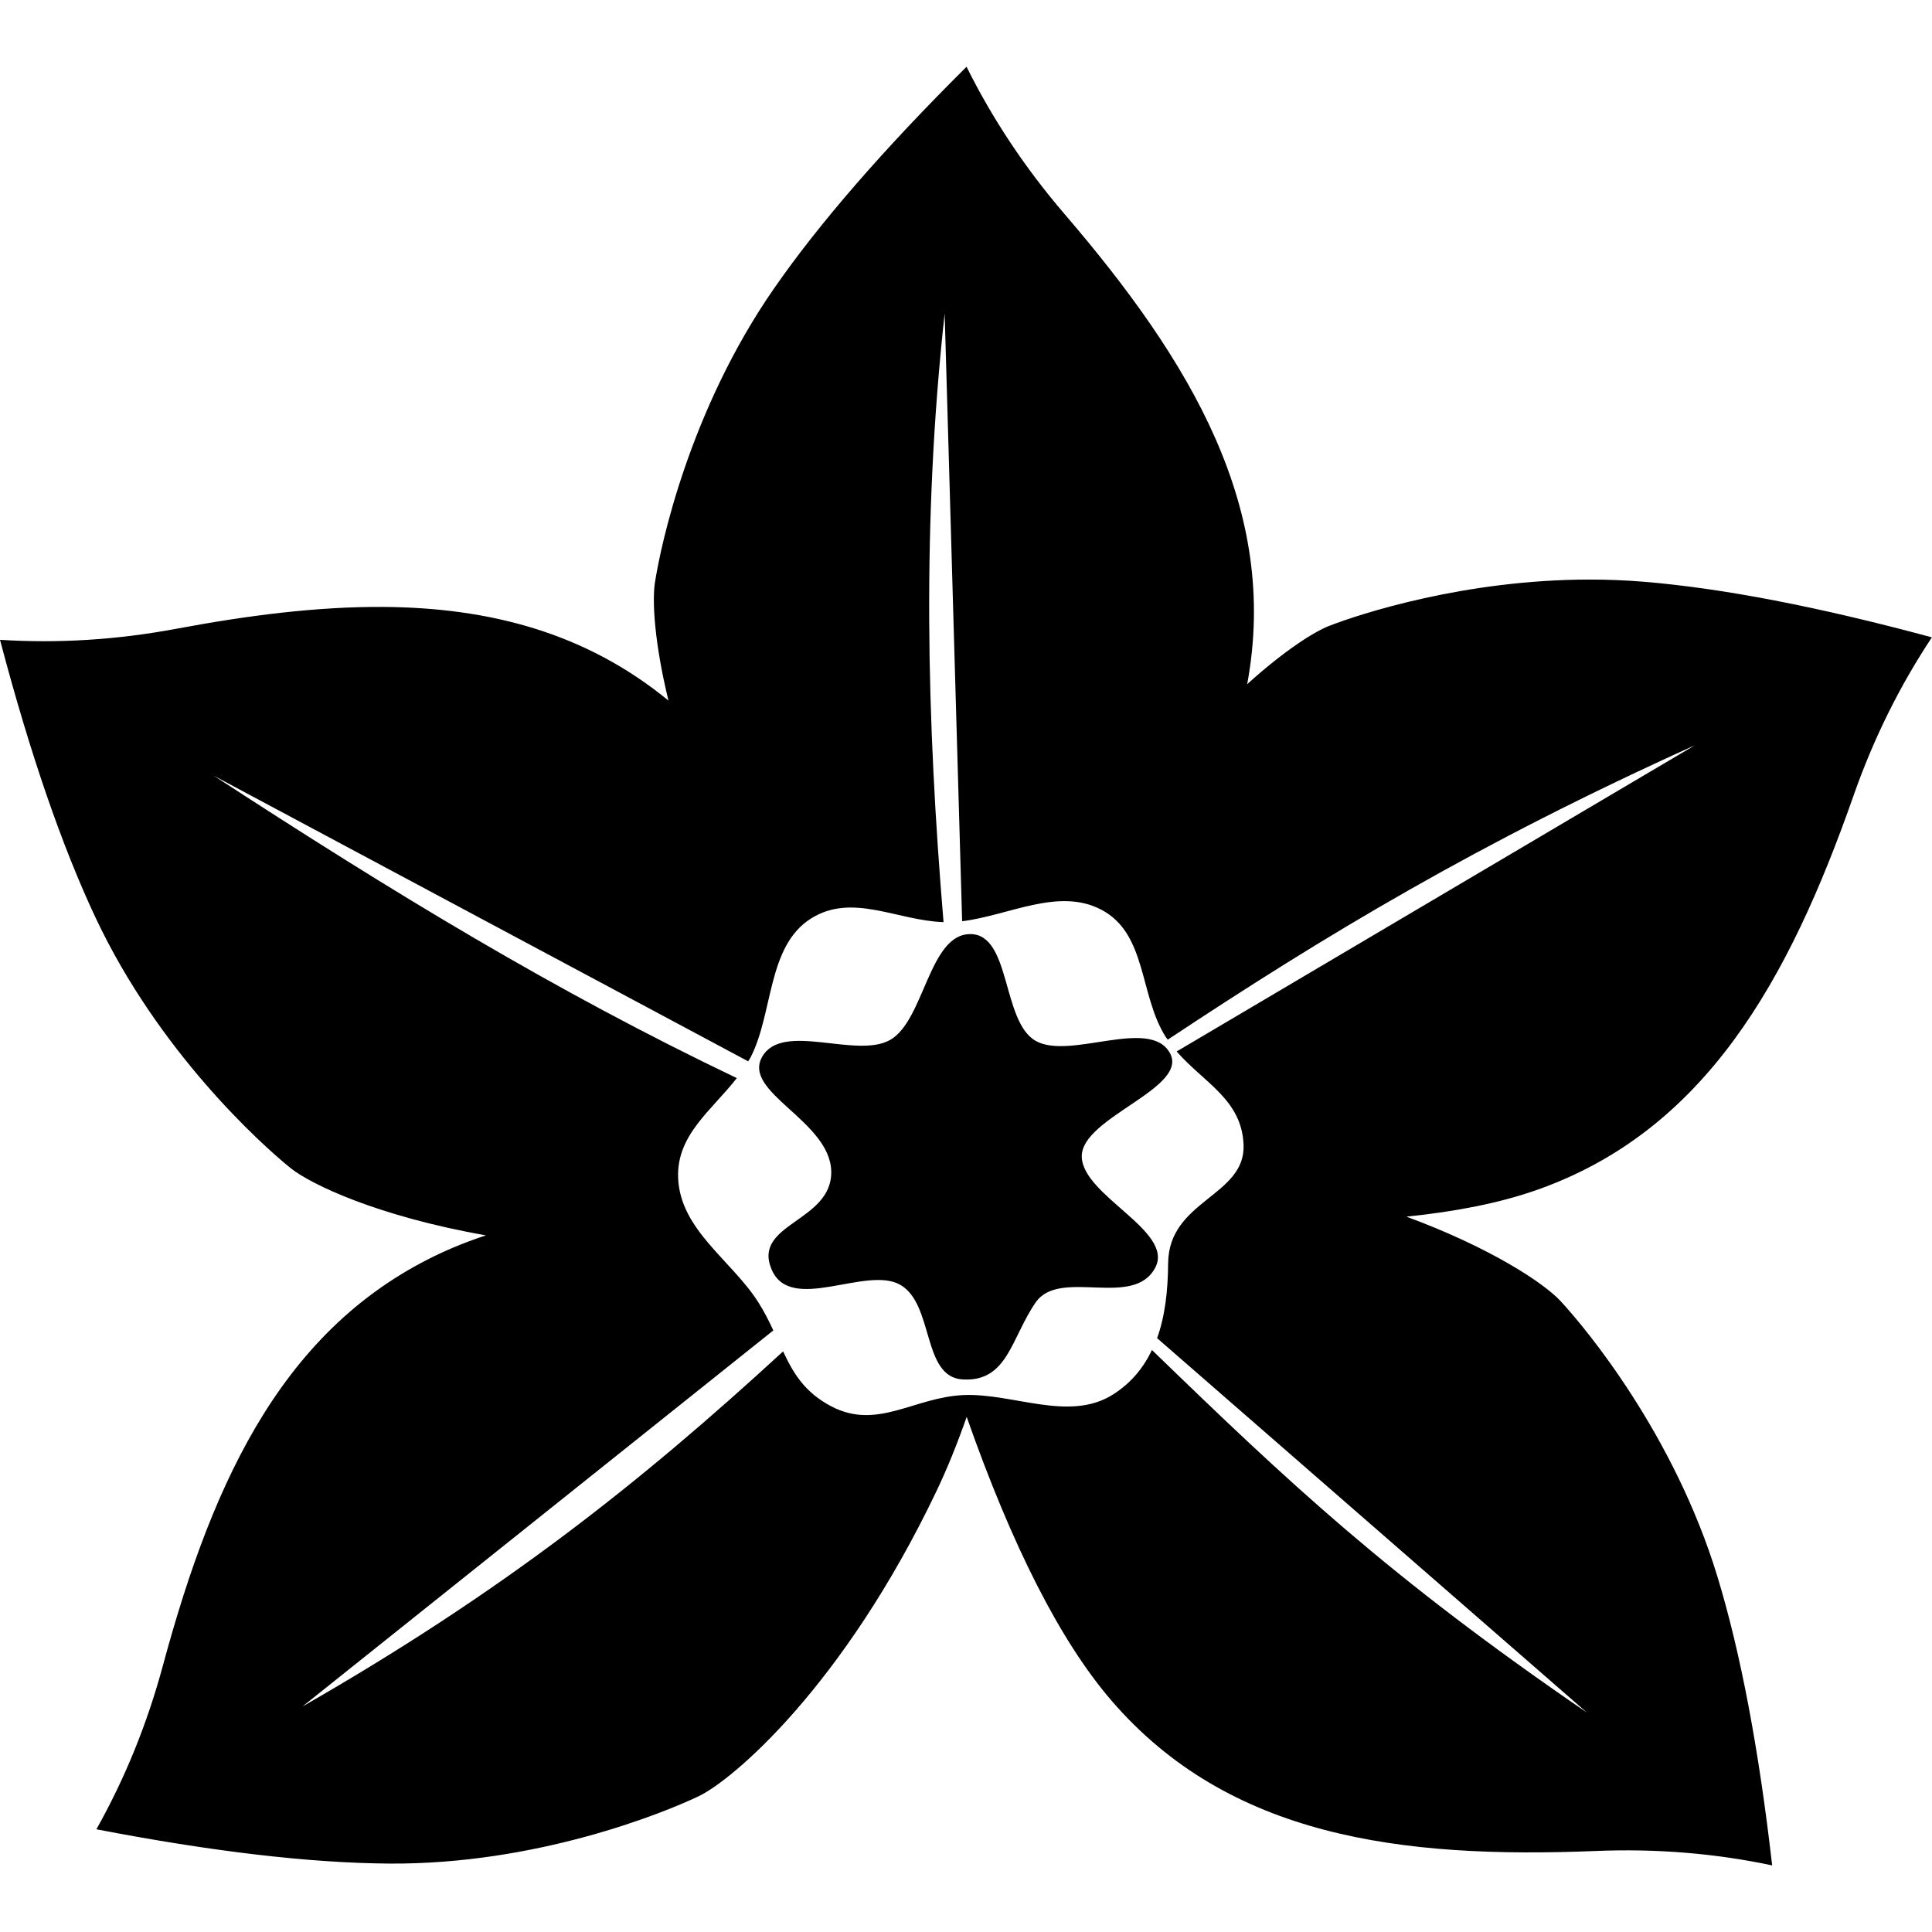
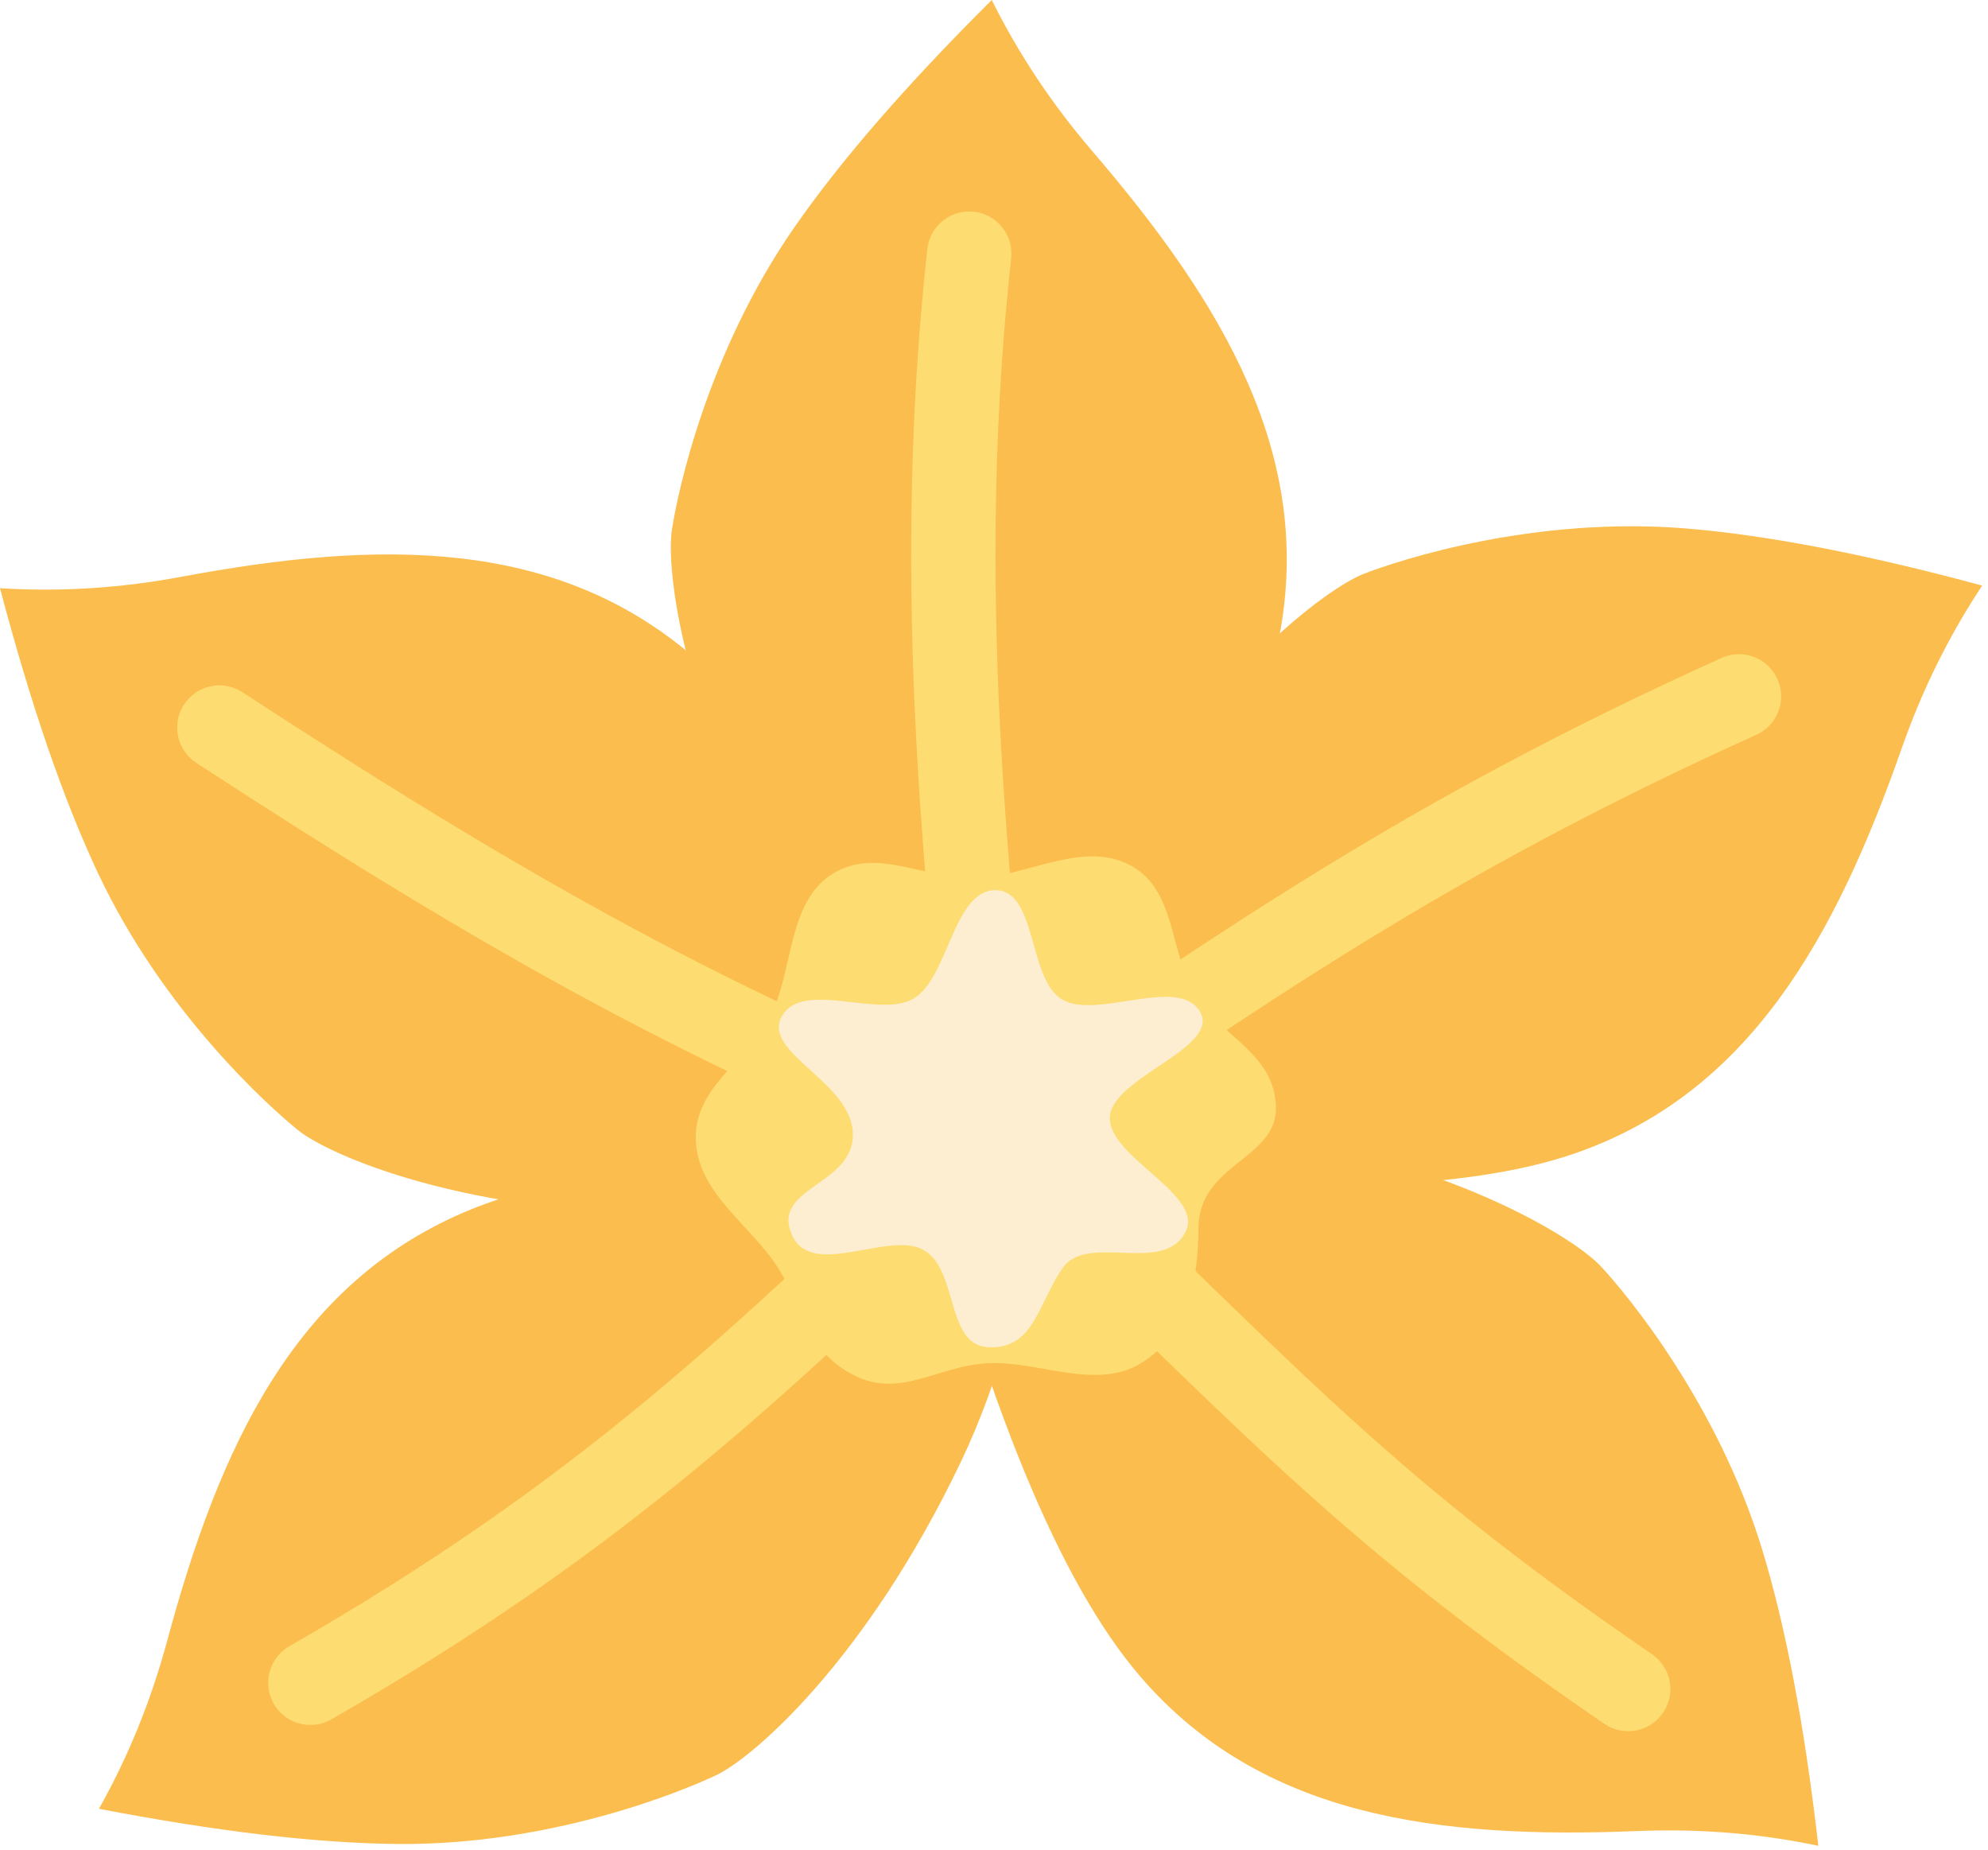
- <svg xmlns="http://www.w3.org/2000/svg" version="1.1" viewBox="0 0 48 48">
-   <path d="m24.016 1.656c-2.07 2.057-3.666 3.896-4.79 5.517-2.095 3.022-2.81 6.363-2.955 7.305-0.069 0.444-0.016 1.479 0.337 2.928-2.062-1.692-4.457-2.309-7.082-2.327-1.634-0.011-3.356 0.208-5.142 0.542-1.475 0.276-2.937 0.367-4.384 0.275 0.744 2.821 1.537 5.124 2.377 6.909 1.567 3.326 4.101 5.618 4.843 6.216 0.502 0.404 2.171 1.201 4.853 1.671-0.301 0.099-0.584 0.206-0.849 0.319-4.115 1.771-5.913 5.689-7.176 10.367-0.391 1.449-0.942 2.805-1.653 4.07 2.865 0.552 5.284 0.836 7.256 0.852 3.677 0.03 6.841-1.26 7.701-1.67 0.861-0.41 3.601-2.741 5.91-7.574 0.276-0.577 0.525-1.198 0.755-1.854 1.132 3.224 2.33 5.576 3.594 7.045 2.922 3.395 7.2 3.937 12.04 3.74 1.499-0.061 2.959 0.058 4.378 0.358-0.332-2.899-0.786-5.292-1.361-7.178-1.073-3.517-3.252-6.149-3.901-6.847-0.395-0.425-1.684-1.302-3.825-2.093 1.245-0.126 2.308-0.341 3.188-0.645 4.234-1.463 6.316-5.239 7.919-9.81 0.496-1.416 1.146-2.728 1.948-3.937-2.817-0.761-5.208-1.222-7.174-1.383-0.458-0.037-0.91-0.054-1.351-0.053-3.089 0.005-5.675 0.85-6.452 1.152-0.375 0.146-1.111 0.613-2.034 1.447 0.809-4.36-1.405-8.03-4.54-11.683-0.977-1.139-1.788-2.358-2.433-3.658zm-0.546 6.141 0.434 15.091c1.157-0.142 2.391-0.844 3.454-0.289 1.142 0.596 0.944 2.123 1.603 3.162 0.016 0.025 0.035 0.045 0.052 0.069 3.925-2.603 7.71-4.883 13.096-7.314l-12.875 7.607c0.676 0.779 1.614 1.189 1.662 2.314 0.055 1.287-1.861 1.376-1.874 2.948-0.005 0.675-0.075 1.309-0.274 1.861l10.678 9.302c-4.924-3.369-7.401-5.708-10.806-9.008-0.209 0.439-0.514 0.818-0.966 1.105-1.087 0.691-2.484-0.037-3.713 0.015-1.229 0.052-2.142 0.878-3.284 0.282-0.668-0.349-0.949-0.828-1.201-1.367-3.577 3.288-6.978 5.976-11.942 8.823l11.699-9.344c-0.105-0.227-0.222-0.461-0.374-0.701-0.66-1.038-1.937-1.796-1.991-3.083-0.045-1.073 0.833-1.682 1.458-2.485-4.513-2.155-8.535-4.608-12.995-7.513l13.277 7.096c0.018-0.031 0.04-0.059 0.056-0.09 0.569-1.091 0.412-2.763 1.499-3.454 1.027-0.652 2.143 0.049 3.299 0.086-0.417-4.985-0.541-9.936 0.027-15.112zm0.631 15.411c-1.019 0.003-1.137 2.135-1.978 2.624-0.841 0.489-2.68-0.462-3.187 0.423-0.506 0.884 1.688 1.59 1.716 2.847 0.028 1.257-1.974 1.29-1.48 2.441 0.474 1.106 2.351-0.106 3.195 0.378 0.844 0.484 0.534 2.294 1.552 2.351 1.116 0.063 1.198-1.02 1.81-1.911 0.598-0.872 2.441 0.169 2.977-0.875 0.465-0.907-1.827-1.786-1.83-2.759-0.003-0.973 2.696-1.696 2.183-2.577-0.513-0.881-2.485 0.193-3.33-0.291-0.844-0.484-0.608-2.656-1.627-2.652z" />
+ <svg xmlns="http://www.w3.org/2000/svg" width="100%" height="100%" viewBox="0 0 330 307" version="1.1" xml:space="preserve" style="fill-rule:evenodd;clip-rule:evenodd;stroke-linecap:round;stroke-miterlimit:1;">
+   <g transform="matrix(1,0,0,1,-146.427,-22.3022)">
+     <g transform="matrix(0.91547,-0.0630144,0.0630144,0.91547,15.0287,30.1216)">
+       <g transform="matrix(1,0,0,1,0.276988,-1.52894)">
+         <g transform="matrix(0.999951,-0.00988581,0.00988581,0.999951,32.8135,5.61227)">
+           <path d="M316.082,219.063C355.126,227.798 376.682,243.856 381.105,249.436C385.528,255.017 400.208,275.896 406.138,302.716C409.319,317.102 411.294,335.187 412.065,356.972C401.67,353.91 390.871,352.166 379.669,351.741C343.505,350.367 311.968,343.822 292.199,316.822C279.02,298.822 268.23,265.397 259.828,216.548C281.488,214.68 300.239,215.518 316.082,219.063Z" style="fill:rgb(251,189,78);fill-rule:nonzero;" />
+           <clipPath id="_clip1">
+             <path d="M316.082,219.063C355.126,227.798 376.682,243.856 381.105,249.436C385.528,255.017 400.208,275.896 406.138,302.716C409.319,317.102 411.294,335.187 412.065,356.972C401.67,353.91 390.871,352.166 379.669,351.741C343.505,350.367 311.968,343.822 292.199,316.822C279.02,298.822 268.23,265.397 259.828,216.548C281.488,214.68 300.239,215.518 316.082,219.063Z" clip-rule="nonzero" />
+           </clipPath>
+           <g clip-path="url(#_clip1)">
+             <path d="M380,326C331.803,287.134 318.115,266.34 273.5,217.384" style="fill:none;stroke:rgb(253,220,113);stroke-width:15.26px;" />
+           </g>
+         </g>
+         <g transform="matrix(0.987788,-0.155803,0.155803,0.987788,17.7474,50.9877)">
+           <path d="M289.816,169.32C316.928,139.898 341.621,129.279 348.667,128.245C355.712,127.211 381.135,124.958 407.32,133.255C421.365,137.705 438.009,145.051 457.252,155.292C449.397,162.757 442.48,171.231 436.503,180.714C417.205,211.33 395.749,235.352 362.479,238.944C340.299,241.339 305.963,233.942 259.472,216.755C268.701,197.07 278.815,181.259 289.816,169.32Z" style="fill:rgb(251,189,78);fill-rule:nonzero;" />
+           <clipPath id="_clip2">
+             <path d="M289.816,169.32C316.928,139.898 341.621,129.279 348.667,128.245C355.712,127.211 381.135,124.958 407.32,133.255C421.365,137.705 438.009,145.051 457.252,155.292C449.397,162.757 442.48,171.231 436.503,180.714C417.205,211.33 395.749,235.352 362.479,238.944C340.299,241.339 305.963,233.942 259.472,216.755C268.701,197.07 278.815,181.259 289.816,169.32Z" clip-rule="nonzero" />
+           </clipPath>
+           <g clip-path="url(#_clip2)">
+             <path d="M260.776,212.519C311.911,192.51 349.097,177.252 409.888,165" style="fill:none;stroke:rgb(253,220,113);stroke-width:15.26px;" />
+           </g>
+         </g>
+         <g transform="matrix(0.987788,-0.155803,0.155803,0.987788,18.2027,47.7425)">
+           <path d="M233.607,167.149C221.715,128.948 224.887,102.256 227.52,95.64C230.153,89.024 240.933,65.889 261.226,47.378C272.111,37.449 286.803,26.72 305.304,15.191C307.832,25.728 311.704,35.958 316.919,45.881C333.758,77.916 343.807,108.517 330.258,139.114C321.225,159.513 297.63,185.53 259.473,217.167C247.054,199.322 238.432,182.65 233.607,167.149Z" style="fill:rgb(251,189,78);fill-rule:nonzero;" />
+           <clipPath id="_clip3">
+             <path d="M233.607,167.149C221.715,128.948 224.887,102.256 227.52,95.64C230.153,89.024 240.933,65.889 261.226,47.378C272.111,37.449 286.803,26.72 305.304,15.191C307.832,25.728 311.704,35.958 316.919,45.881C333.758,77.916 343.807,108.517 330.258,139.114C321.225,159.513 297.63,185.53 259.473,217.167C247.054,199.322 238.432,182.65 233.607,167.149Z" clip-rule="nonzero" />
+           </clipPath>
+           <g clip-path="url(#_clip3)">
+             <path d="M259.916,215.675C265.752,162.098 273,111.046 291.088,59" style="fill:none;stroke:rgb(253,220,113);stroke-width:15.26px;" />
+           </g>
+         </g>
+         <g transform="matrix(0.987788,-0.155803,0.155803,0.987788,17.2986,50.1738)">
+           <path d="M203.582,214.717C164.56,205.883 143.044,189.771 138.636,184.179C134.227,178.588 119.599,157.672 113.737,130.837C110.592,116.443 108.662,98.353 107.947,76.567C118.334,79.655 129.128,81.426 140.329,81.879C176.49,83.344 208.01,89.968 227.711,117.018C240.844,135.051 251.55,168.502 259.829,217.372C238.164,219.186 219.415,218.301 203.582,214.717Z" style="fill:rgb(251,189,78);fill-rule:nonzero;" />
+           <clipPath id="_clip4">
+             <path d="M203.582,214.717C164.56,205.883 143.044,189.771 138.636,184.179C134.227,178.588 119.599,157.672 113.737,130.837C110.592,116.443 108.662,98.353 107.947,76.567C118.334,79.655 129.128,81.426 140.329,81.879C176.49,83.344 208.01,89.968 227.711,117.018C240.844,135.051 251.55,168.502 259.829,217.372C238.164,219.186 219.415,218.301 203.582,214.717Z" clip-rule="nonzero" />
+           </clipPath>
+           <g clip-path="url(#_clip4)">
+             <path d="M141,110C179.372,149.706 212.972,181.653 259.39,213.002" style="fill:none;stroke:rgb(253,220,113);stroke-width:15.26px;" />
+           </g>
+         </g>
+         <g transform="matrix(0.973079,-0.230473,0.230473,0.973079,13.8795,74.1566)">
+           <path d="M229.723,264.525C202.537,293.879 177.817,304.436 170.769,305.452C163.721,306.468 138.292,308.657 112.128,300.295C98.094,295.809 81.469,288.421 62.252,278.132C70.126,270.687 77.064,262.23 83.065,252.762C102.44,222.194 123.956,198.227 157.236,194.718C179.422,192.379 213.739,199.862 260.186,217.167C250.908,236.828 240.754,252.614 229.723,264.525Z" style="fill:rgb(251,189,78);fill-rule:nonzero;" />
+           <clipPath id="_clip5">
+             <path d="M229.723,264.525C202.537,293.879 177.817,304.436 170.769,305.452C163.721,306.468 138.292,308.657 112.128,300.295C98.094,295.809 81.469,288.421 62.252,278.132C70.126,270.687 77.064,262.23 83.065,252.762C102.44,222.194 123.956,198.227 157.236,194.718C179.422,192.379 213.739,199.862 260.186,217.167C250.908,236.828 240.754,252.614 229.723,264.525Z" clip-rule="nonzero" />
+           </clipPath>
+           <g clip-path="url(#_clip5)">
+             <path d="M105.533,267.72C164.488,254.56 200.133,237.023 252.962,210.081" style="fill:none;stroke:rgb(253,220,113);stroke-width:15.26px;" />
+           </g>
+         </g>
+       </g>
+       <g transform="matrix(0.972408,-0.233289,0.233289,0.972408,7.17955,78.1919)">
+         <path d="M310.717,217.052C308.226,226.349 294.372,222.695 290.762,233.871C287.625,243.585 283.022,251.553 273.726,254.044C264.429,256.535 256.107,248.222 247.23,245.844C238.353,243.465 230,247.309 223.195,240.504C216.389,233.699 218.41,226.864 216.031,217.986C213.652,209.109 206.244,200.853 208.735,191.557C211.226,182.261 221.734,180.742 228.233,174.243C234.731,167.745 237.35,155.473 246.646,152.982C255.943,150.491 262.537,159.116 271.415,161.495C280.292,163.873 291.762,160.723 298.567,167.528C305.373,174.334 300.542,184.775 302.921,193.652C305.3,202.529 313.208,207.756 310.717,217.052Z" style="fill:rgb(253,220,113);fill-rule:nonzero;" />
+         <path d="M288.281,233.884C282.128,240.127 271.322,228.583 265.106,233.457C258.753,238.438 255.746,245.972 247.931,243.029C240.808,240.346 247.068,228.133 242.133,222.798C237.197,217.462 221.109,221.903 220.205,212.958C219.265,203.651 233.604,207.892 236.219,198.872C238.834,189.85 224.773,179.91 230.361,174.741C235.948,169.573 246.929,180.465 254.018,178.859C261.107,177.252 266.72,162.326 273.99,164.581C281.26,166.836 274.716,181.789 279.651,187.125C284.587,192.46 301.05,189.222 302.733,196.645C304.415,204.069 283.561,203.183 281.408,210.126C279.255,217.068 293.624,228.463 288.281,233.884Z" style="fill:rgb(254,238,209);fill-rule:nonzero;" />
+       </g>
+     </g>
+   </g>
</svg>
